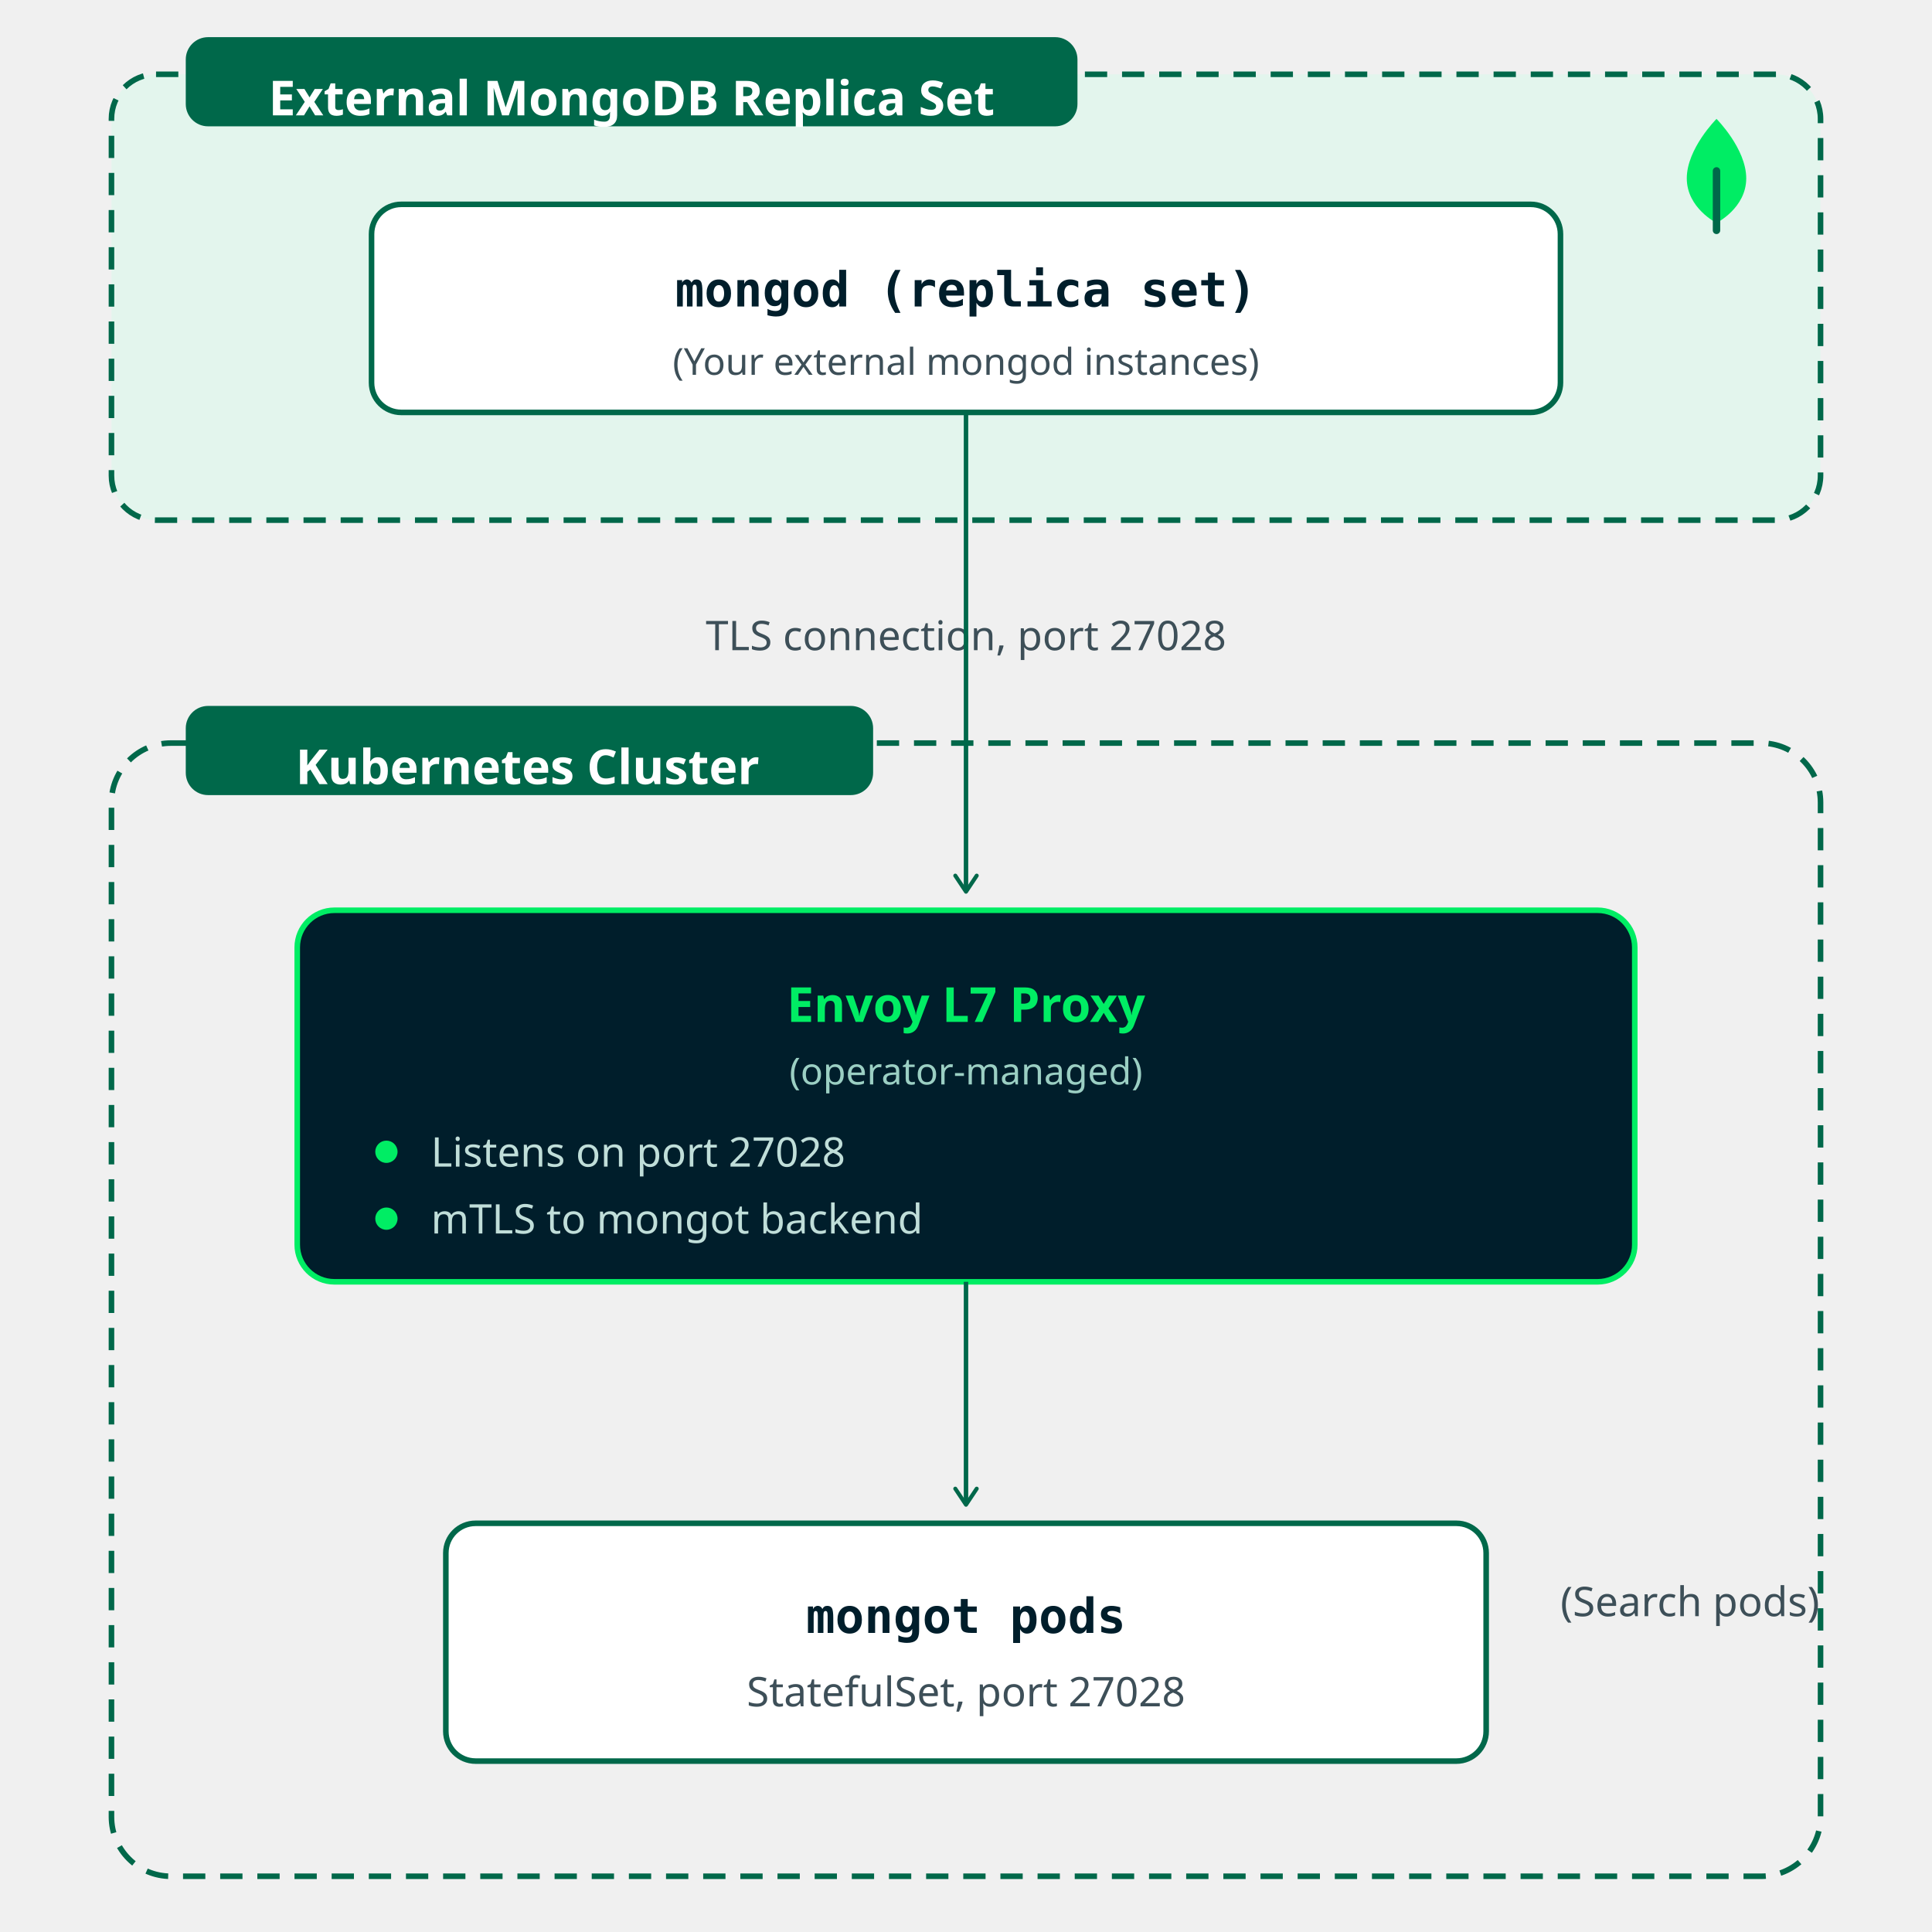
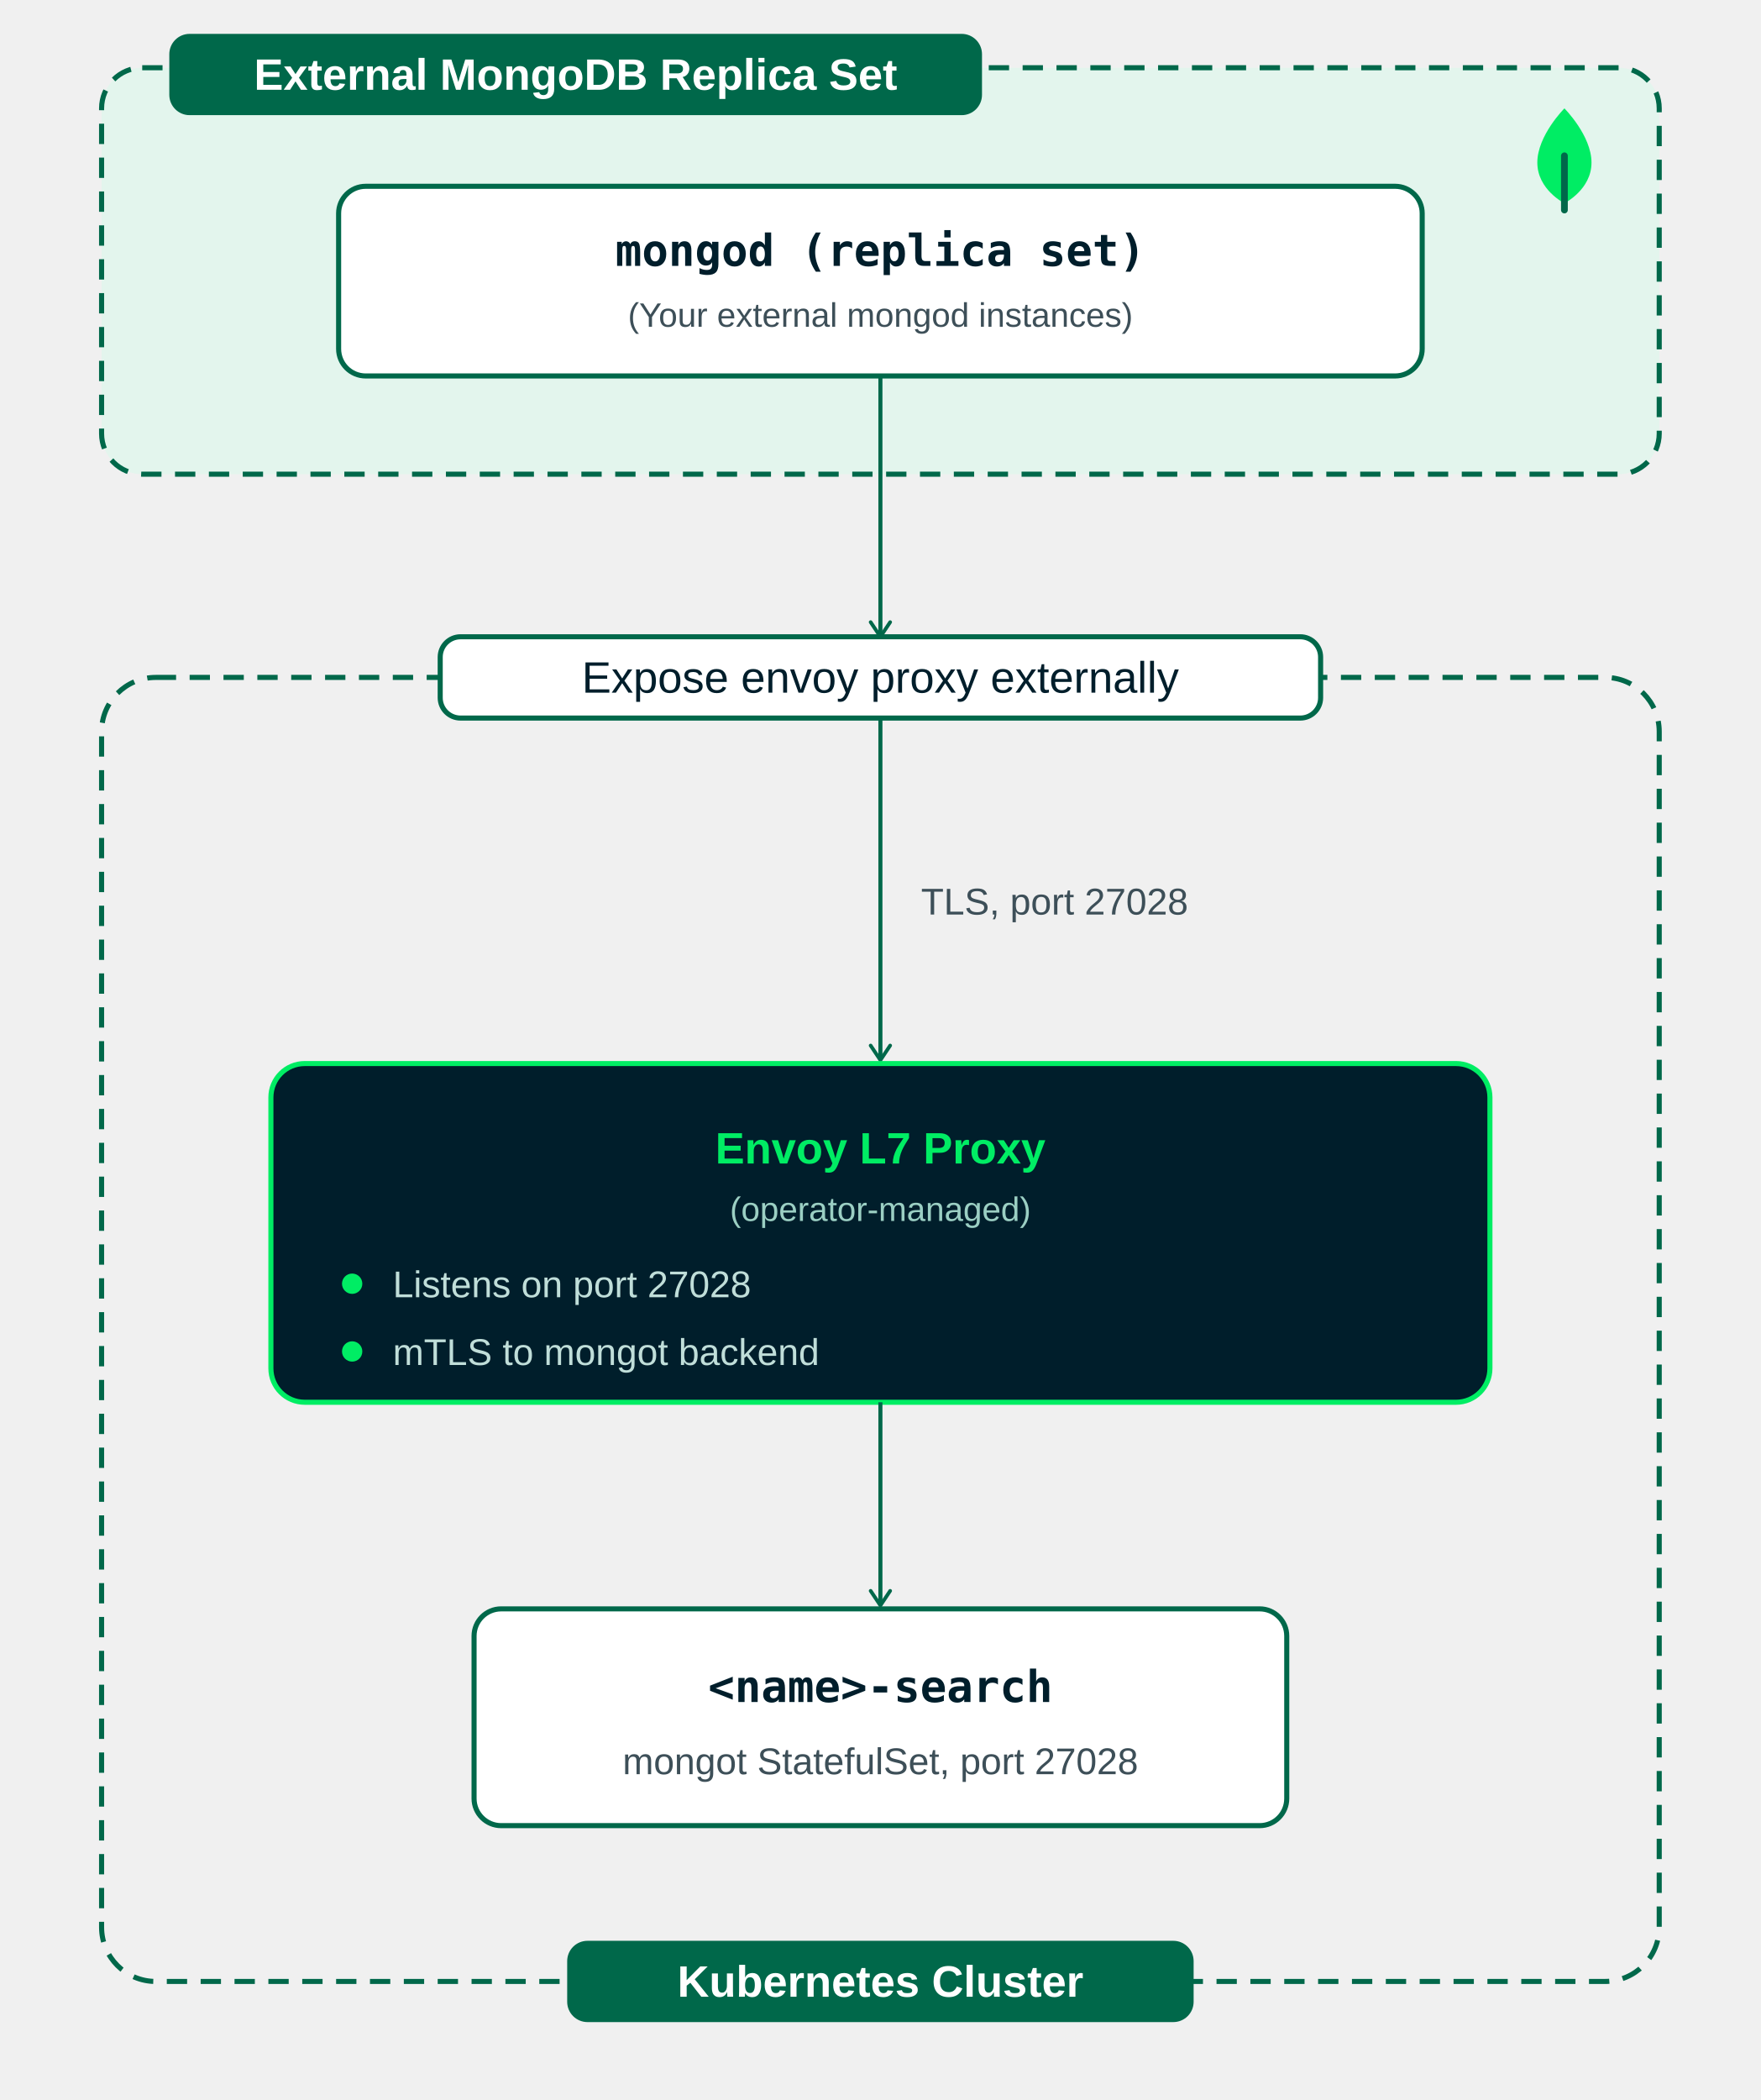
- <svg xmlns="http://www.w3.org/2000/svg" width="520" height="520" viewBox="0 0 520 520">
+ <svg xmlns="http://www.w3.org/2000/svg" width="520" height="620" viewBox="0 0 520 620">
  <defs>
    <marker id="arrow" viewBox="0 0 10 10" refX="8" refY="5" markerWidth="6" markerHeight="6" orient="auto-start-reverse">
      <path d="M2 1L8 5L2 9" fill="none" stroke="context-stroke" stroke-width="1.5" stroke-linecap="round" stroke-linejoin="round" />
    </marker>
  </defs>
  <rect x="30" y="20" width="460" height="120" rx="12" fill="#E3F5ED" stroke="#00684A" stroke-width="1.5" stroke-dasharray="6 4" />
  <rect x="50" y="10" width="240" height="24" rx="6" fill="#00684A" />
-   <text x="170" y="26" text-anchor="middle" dominant-baseline="central" font-family="sans-serif" font-size="13" font-weight="600" fill="#ffffff">External MongoDB Replica Set</text>
+   <text x="170" y="22" text-anchor="middle" dominant-baseline="central" font-family="Arial, Helvetica, sans-serif" font-size="13" font-weight="600" fill="#ffffff">External MongoDB Replica Set</text>
  <rect x="100" y="55" width="320" height="56" rx="8" fill="#ffffff" stroke="#00684A" stroke-width="1.5" />
-   <text x="260" y="78" text-anchor="middle" dominant-baseline="central" font-family="monospace" font-size="13" font-weight="700" fill="#001E2B">mongod (replica set)</text>
-   <text x="260" y="97" text-anchor="middle" dominant-baseline="central" font-family="sans-serif" font-size="10" fill="#3D4F58">(Your external mongod instances)</text>
-   <text x="260" y="175" text-anchor="middle" font-family="sans-serif" font-size="11" fill="#3D4F58">TLS connection, port 27028</text>
-   <line x1="260" y1="111" x2="260" y2="240" stroke="#00684A" stroke-width="1.2" marker-end="url(#arrow)" />
-   <rect x="30" y="200" width="460" height="305" rx="16" fill="none" stroke="#00684A" stroke-width="1.5" stroke-dasharray="6 4" />
-   <rect x="50" y="190" width="185" height="24" rx="6" fill="#00684A" />
-   <text x="142" y="206" text-anchor="middle" dominant-baseline="central" font-family="sans-serif" font-size="13" font-weight="600" fill="#ffffff">Kubernetes Cluster</text>
-   <rect x="80" y="245" width="360" height="100" rx="10" fill="#001E2B" stroke="#00ED64" stroke-width="1.5" />
-   <text x="260" y="270" text-anchor="middle" dominant-baseline="central" font-family="sans-serif" font-size="13" font-weight="700" fill="#00ED64">Envoy L7 Proxy</text>
-   <text x="260" y="288" text-anchor="middle" dominant-baseline="central" font-family="sans-serif" font-size="10" fill="#9BCFC3">(operator-managed)</text>
-   <circle cx="104" cy="310" r="3" fill="#00ED64" />
-   <text x="116" y="314" font-family="sans-serif" font-size="11" fill="#C0DED9">Listens on port 27028</text>
-   <circle cx="104" cy="328" r="3" fill="#00ED64" />
-   <text x="116" y="332" font-family="sans-serif" font-size="11" fill="#C0DED9">mTLS to mongot backend</text>
-   <line x1="260" y1="345" x2="260" y2="405" stroke="#00684A" stroke-width="1.2" marker-end="url(#arrow)" />
-   <rect x="120" y="410" width="280" height="64" rx="8" fill="#ffffff" stroke="#00684A" stroke-width="1.5" />
-   <text x="260" y="435" text-anchor="middle" dominant-baseline="central" font-family="monospace" font-size="13" font-weight="700" fill="#001E2B">mongot pods</text>
-   <text x="260" y="455" text-anchor="middle" dominant-baseline="central" font-family="sans-serif" font-size="11" fill="#3D4F58">StatefulSet, port 27028</text>
-   <text x="420" y="435" font-family="sans-serif" font-size="11" fill="#3D4F58">(Search pods)</text>
+   <text x="260" y="74" text-anchor="middle" dominant-baseline="central" font-family="monospace" font-size="13" font-weight="700" fill="#001E2B">mongod (replica set)</text>
+   <text x="260" y="93" text-anchor="middle" dominant-baseline="central" font-family="Arial, Helvetica, sans-serif" font-size="10" fill="#3D4F58">(Your external mongod instances)</text>
+   <line x1="260" y1="111" x2="260" y2="188" stroke="#00684A" stroke-width="1.2" marker-end="url(#arrow)" />
+   <rect x="30" y="200" width="460" height="385" rx="16" fill="none" stroke="#00684A" stroke-width="1.5" stroke-dasharray="6 4" />
+   <rect x="167.5" y="573" width="185" height="24" rx="6" fill="#00684A" />
+   <text x="260" y="585" text-anchor="middle" dominant-baseline="central" font-family="Arial, Helvetica, sans-serif" font-size="13" font-weight="600" fill="#ffffff">Kubernetes Cluster</text>
+   <rect x="130" y="188" width="260" height="24" rx="6" fill="#ffffff" stroke="#00684A" stroke-width="1.5" />
+   <text x="260" y="200" text-anchor="middle" dominant-baseline="central" font-family="Arial, Helvetica, sans-serif" font-size="13" fill="#001E2B">Expose envoy proxy externally</text>
+   <line x1="260" y1="212" x2="260" y2="313" stroke="#00684A" stroke-width="1.2" marker-end="url(#arrow)" />
+   <text x="272" y="270" font-family="Arial, Helvetica, sans-serif" font-size="11" fill="#3D4F58">TLS, port 27028</text>
+   <rect x="80" y="314" width="360" height="100" rx="10" fill="#001E2B" stroke="#00ED64" stroke-width="1.5" />
+   <text x="260" y="339" text-anchor="middle" dominant-baseline="central" font-family="Arial, Helvetica, sans-serif" font-size="13" font-weight="700" fill="#00ED64">Envoy L7 Proxy</text>
+   <text x="260" y="357" text-anchor="middle" dominant-baseline="central" font-family="Arial, Helvetica, sans-serif" font-size="10" fill="#9BCFC3">(operator-managed)</text>
+   <circle cx="104" cy="379" r="3" fill="#00ED64" />
+   <text x="116" y="383" font-family="Arial, Helvetica, sans-serif" font-size="11" fill="#C0DED9">Listens on port 27028</text>
+   <circle cx="104" cy="399" r="3" fill="#00ED64" />
+   <text x="116" y="403" font-family="Arial, Helvetica, sans-serif" font-size="11" fill="#C0DED9">mTLS to mongot backend</text>
+   <line x1="260" y1="414" x2="260" y2="474" stroke="#00684A" stroke-width="1.2" marker-end="url(#arrow)" />
+   <rect x="140" y="475" width="240" height="64" rx="8" fill="#ffffff" stroke="#00684A" stroke-width="1.5" />
+   <text x="260" y="498" text-anchor="middle" dominant-baseline="central" font-family="monospace" font-size="13" font-weight="700" fill="#001E2B">&lt;name&gt;-search</text>
+   <text x="260" y="520" text-anchor="middle" dominant-baseline="central" font-family="Arial, Helvetica, sans-serif" font-size="11" fill="#3D4F58">mongot StatefulSet, port 27028</text>
  <g transform="translate(452, 32)">
    <path d="M10 0 C10 0, 18 8, 18 16 C18 24, 10 28, 10 28 C10 28, 2 24, 2 16 C2 8, 10 0, 10 0Z" fill="#00ED64" />
    <line x1="10" y1="14" x2="10" y2="30" stroke="#00684A" stroke-width="2" stroke-linecap="round" />
  </g>
</svg>
